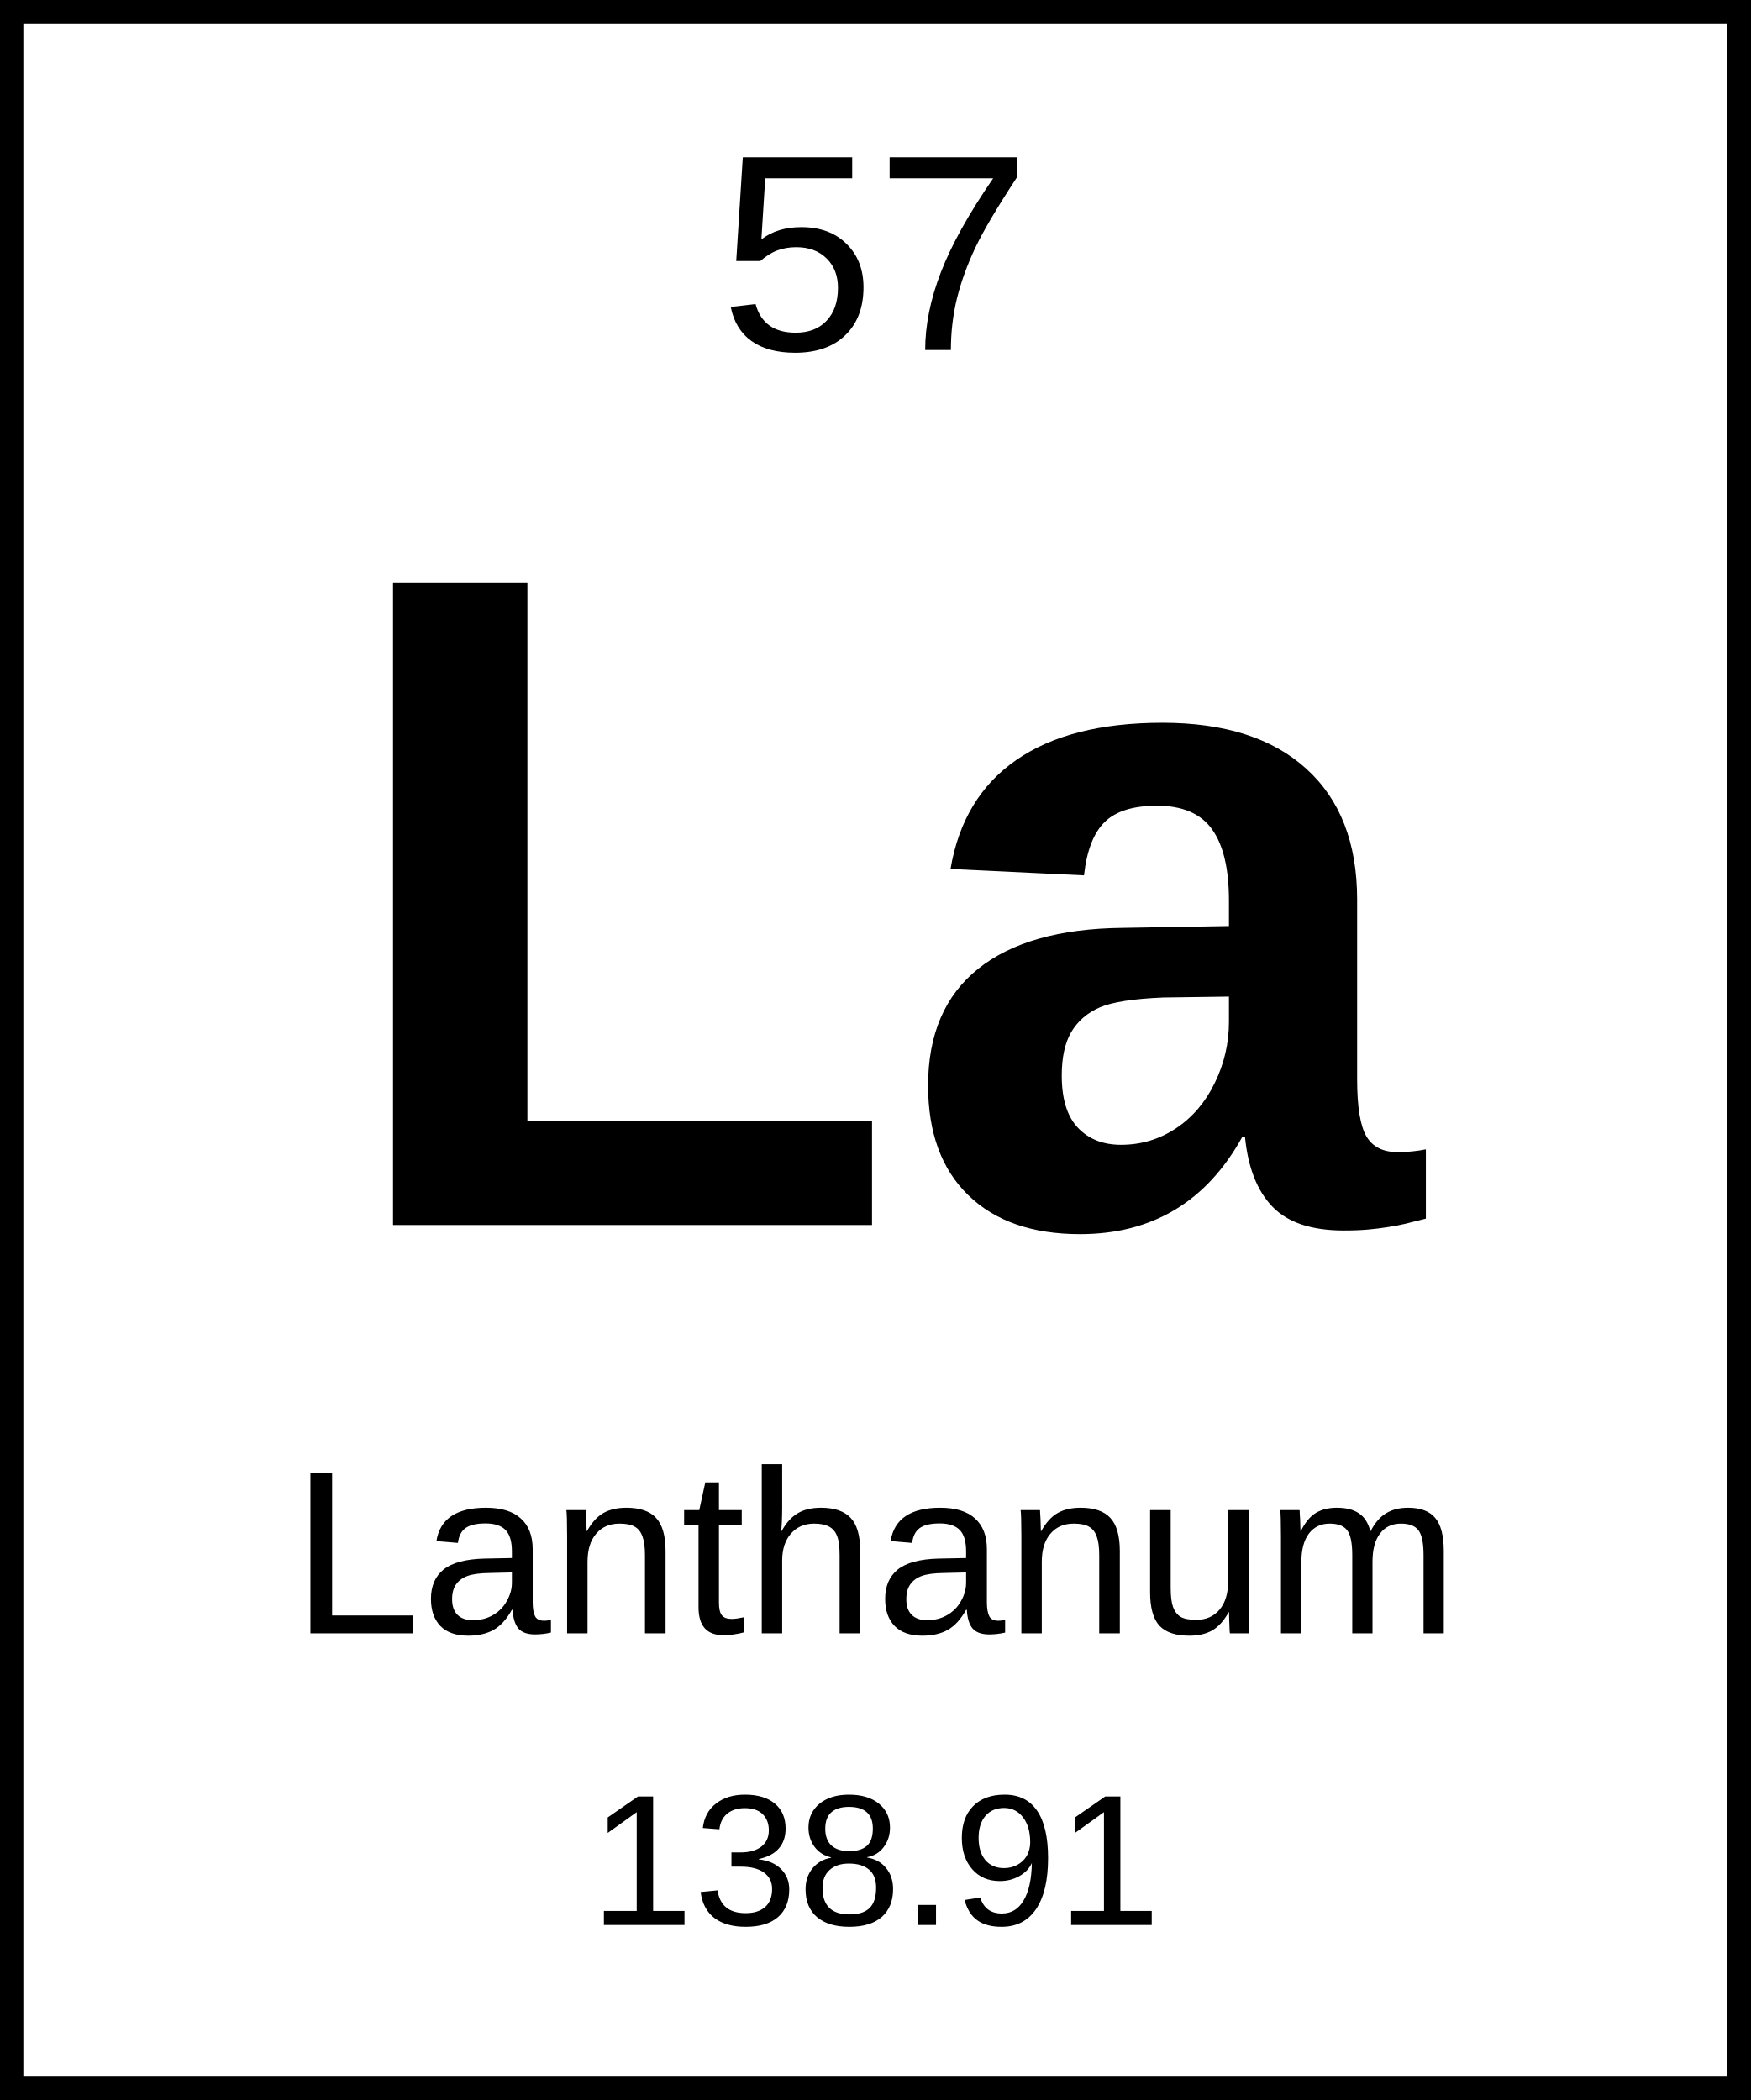
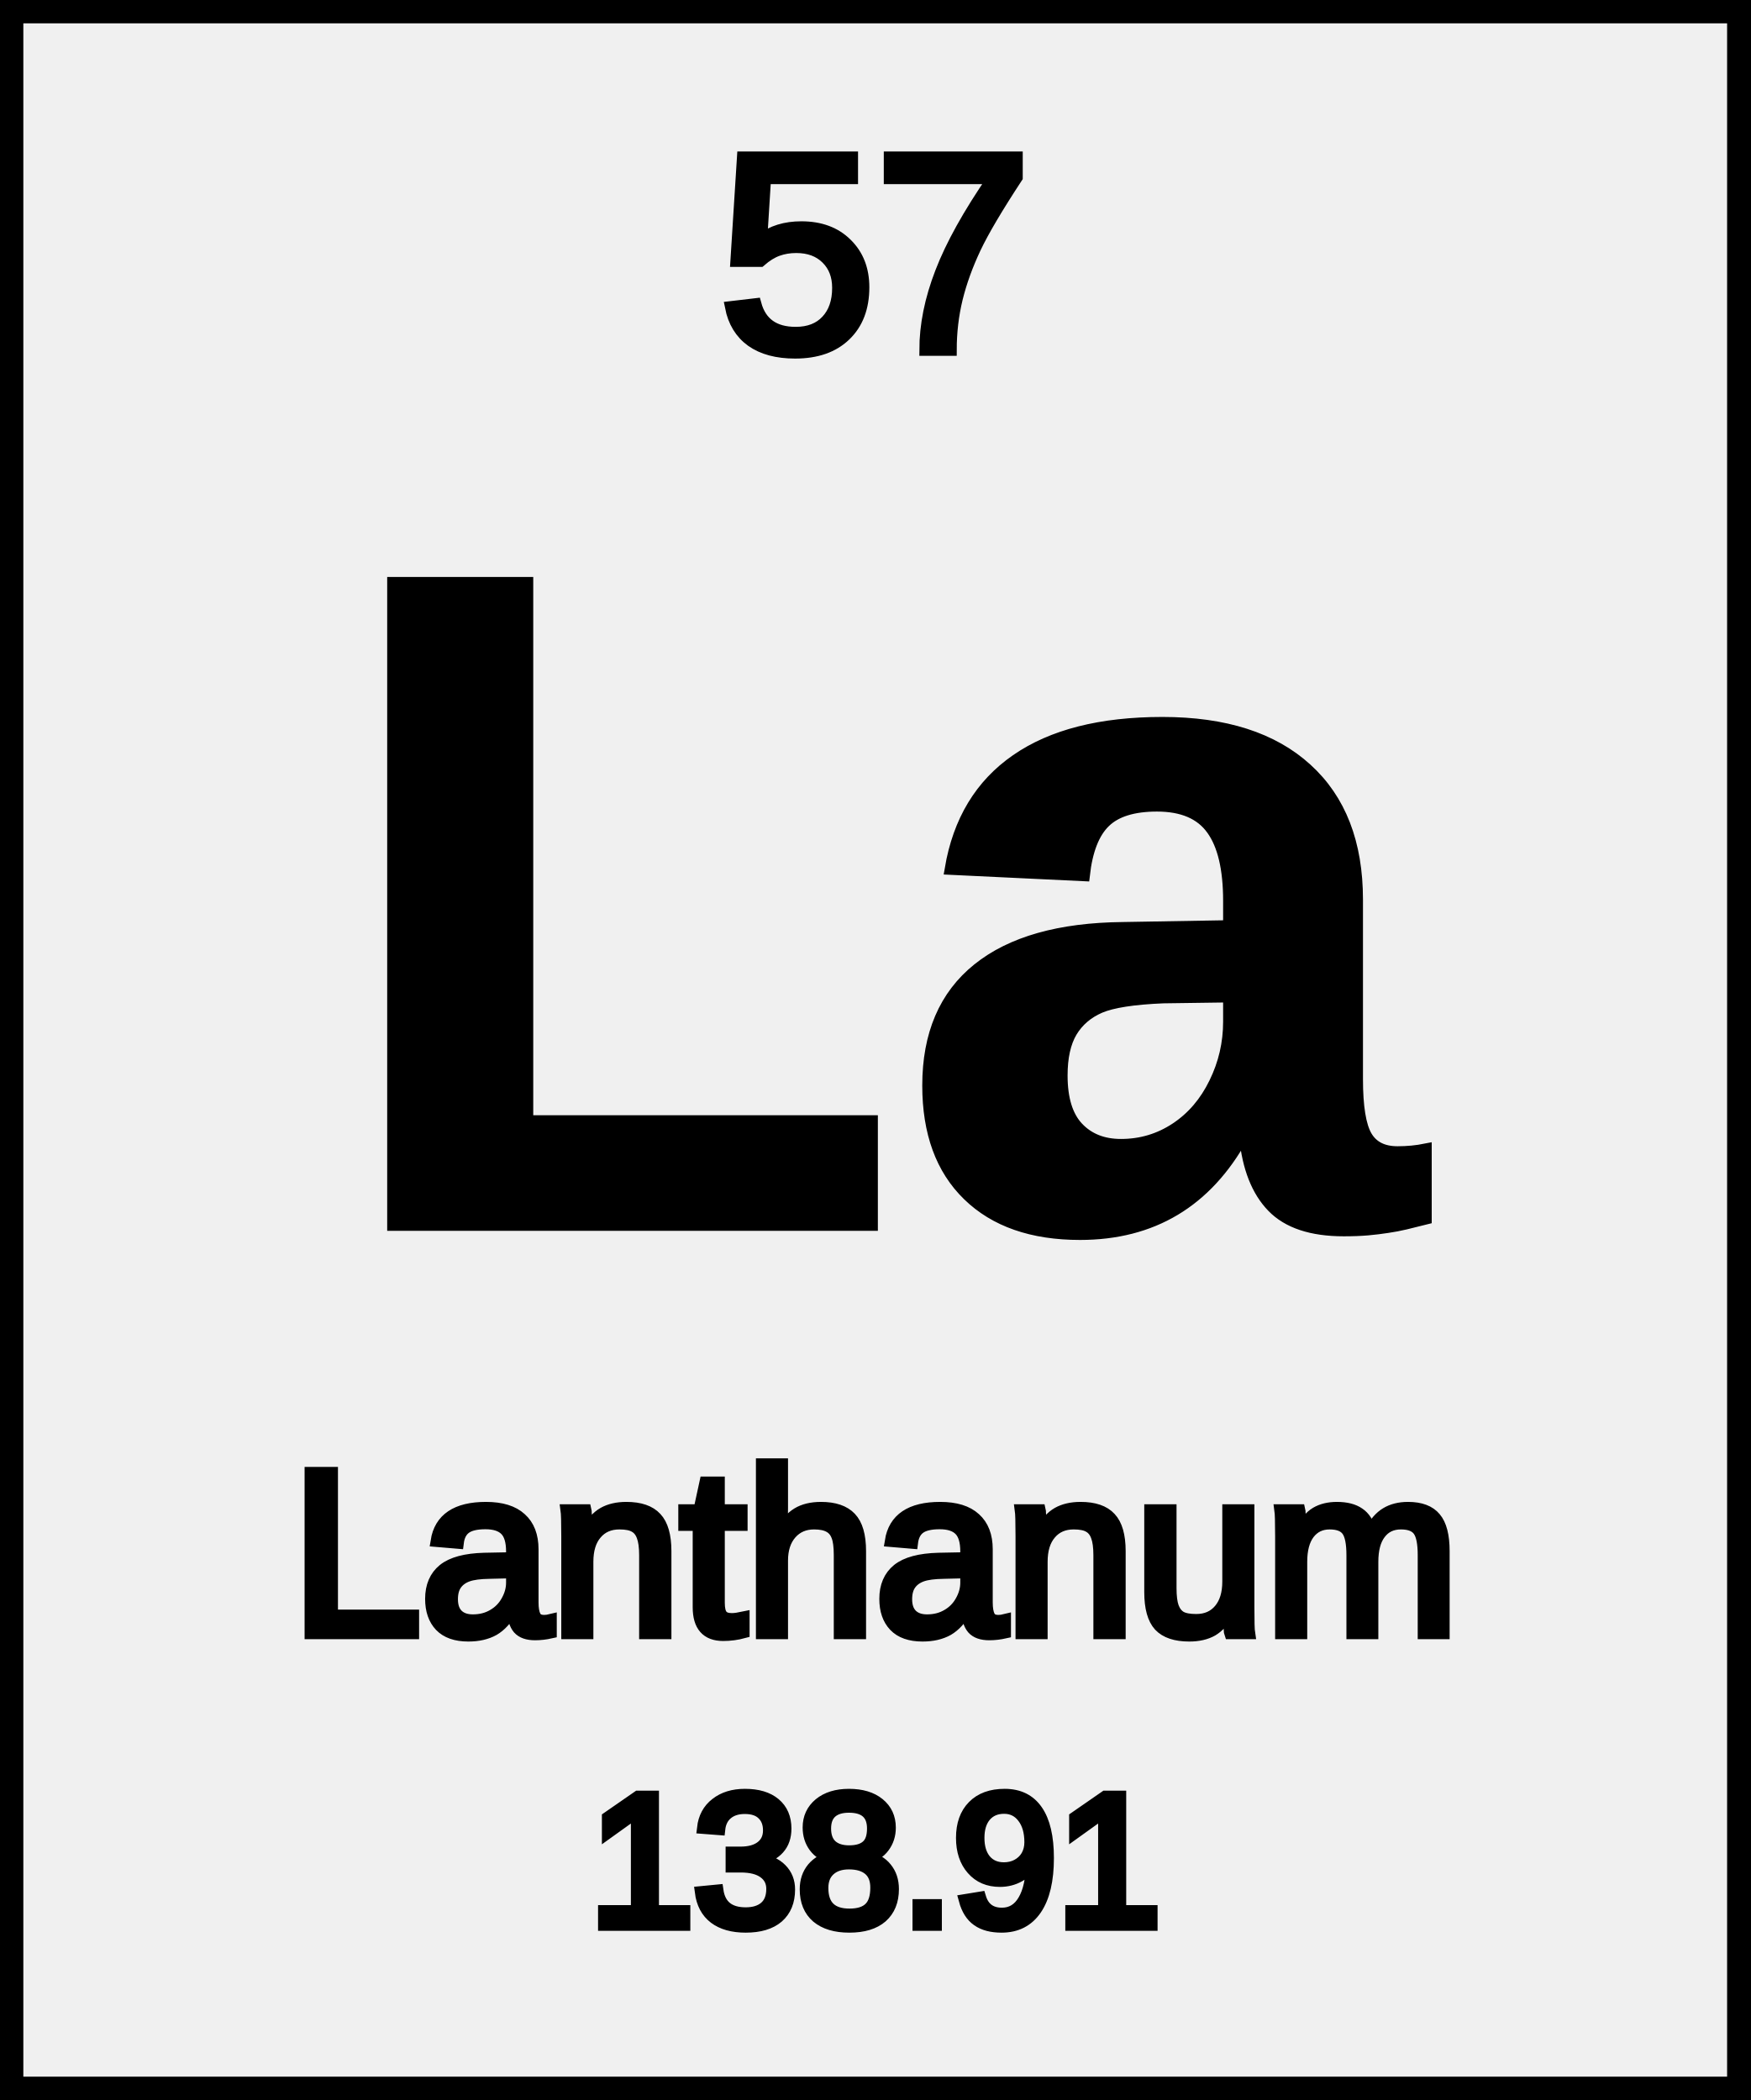
<svg xmlns="http://www.w3.org/2000/svg" width="150" height="180" viewBox="0 0 150 180">
  <g>
-     <rect x="0" y="0" width="150" height="180" fill="white" stroke="black" stroke-width="4" />
-     <text x="75" y="30" font-family="Arial, sans-serif" font-size="24" text-anchor="middle">57</text>
-     <text x="75" y="105" font-family="Arial, sans-serif" font-size="80" font-weight="bold" text-anchor="middle">La</text>
-     <text x="75" y="140" font-family="Arial, sans-serif" font-size="20" text-anchor="middle">Lanthanum</text>
-     <text x="75" y="165" font-family="Arial, sans-serif" font-size="16" text-anchor="middle">138.91</text>
+     <rect x="0" y="0" width="150" height="180" fill="transparent" stroke="black" stroke-width="4" />
+     <text x="75" y="30" stroke="black" fill="black" font-family="Arial, sans-serif" font-size="24" text-anchor="middle">57</text>
+     <text x="75" y="105" stroke="black" fill="black" font-family="Arial, sans-serif" font-size="80" font-weight="bold" text-anchor="middle">La</text>
+     <text x="75" y="140" stroke="black" fill="black" font-family="Arial, sans-serif" font-size="20" text-anchor="middle">Lanthanum</text>
+     <text x="75" y="165" stroke="black" fill="black" font-family="Arial, sans-serif" font-size="16" text-anchor="middle">138.91</text>
  </g>
</svg>
